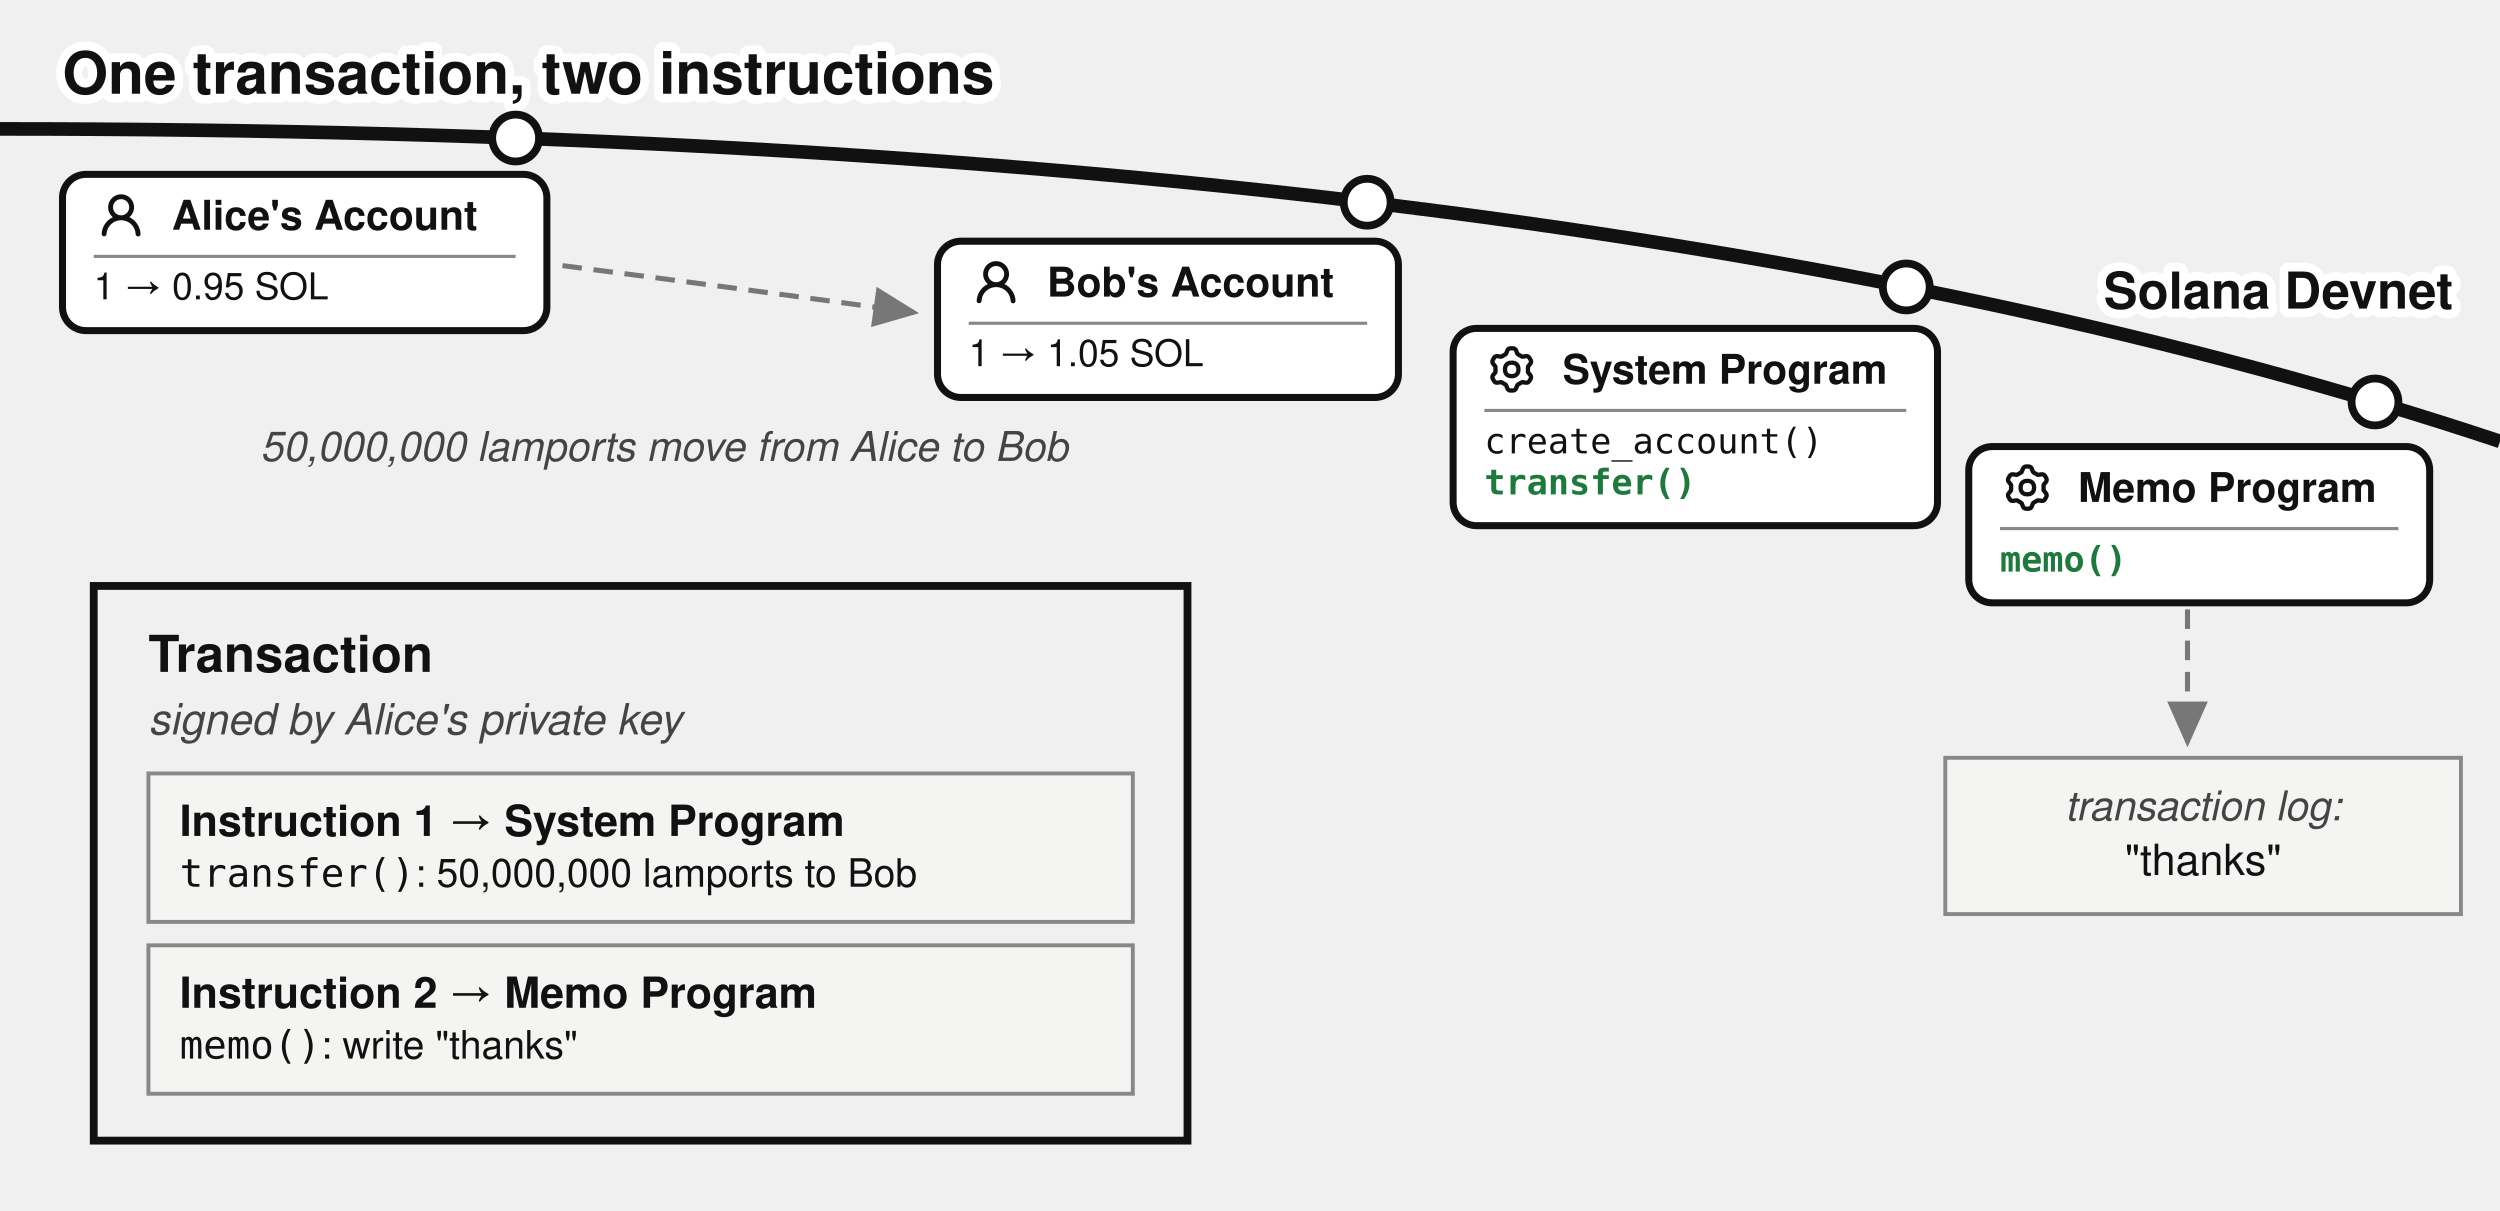
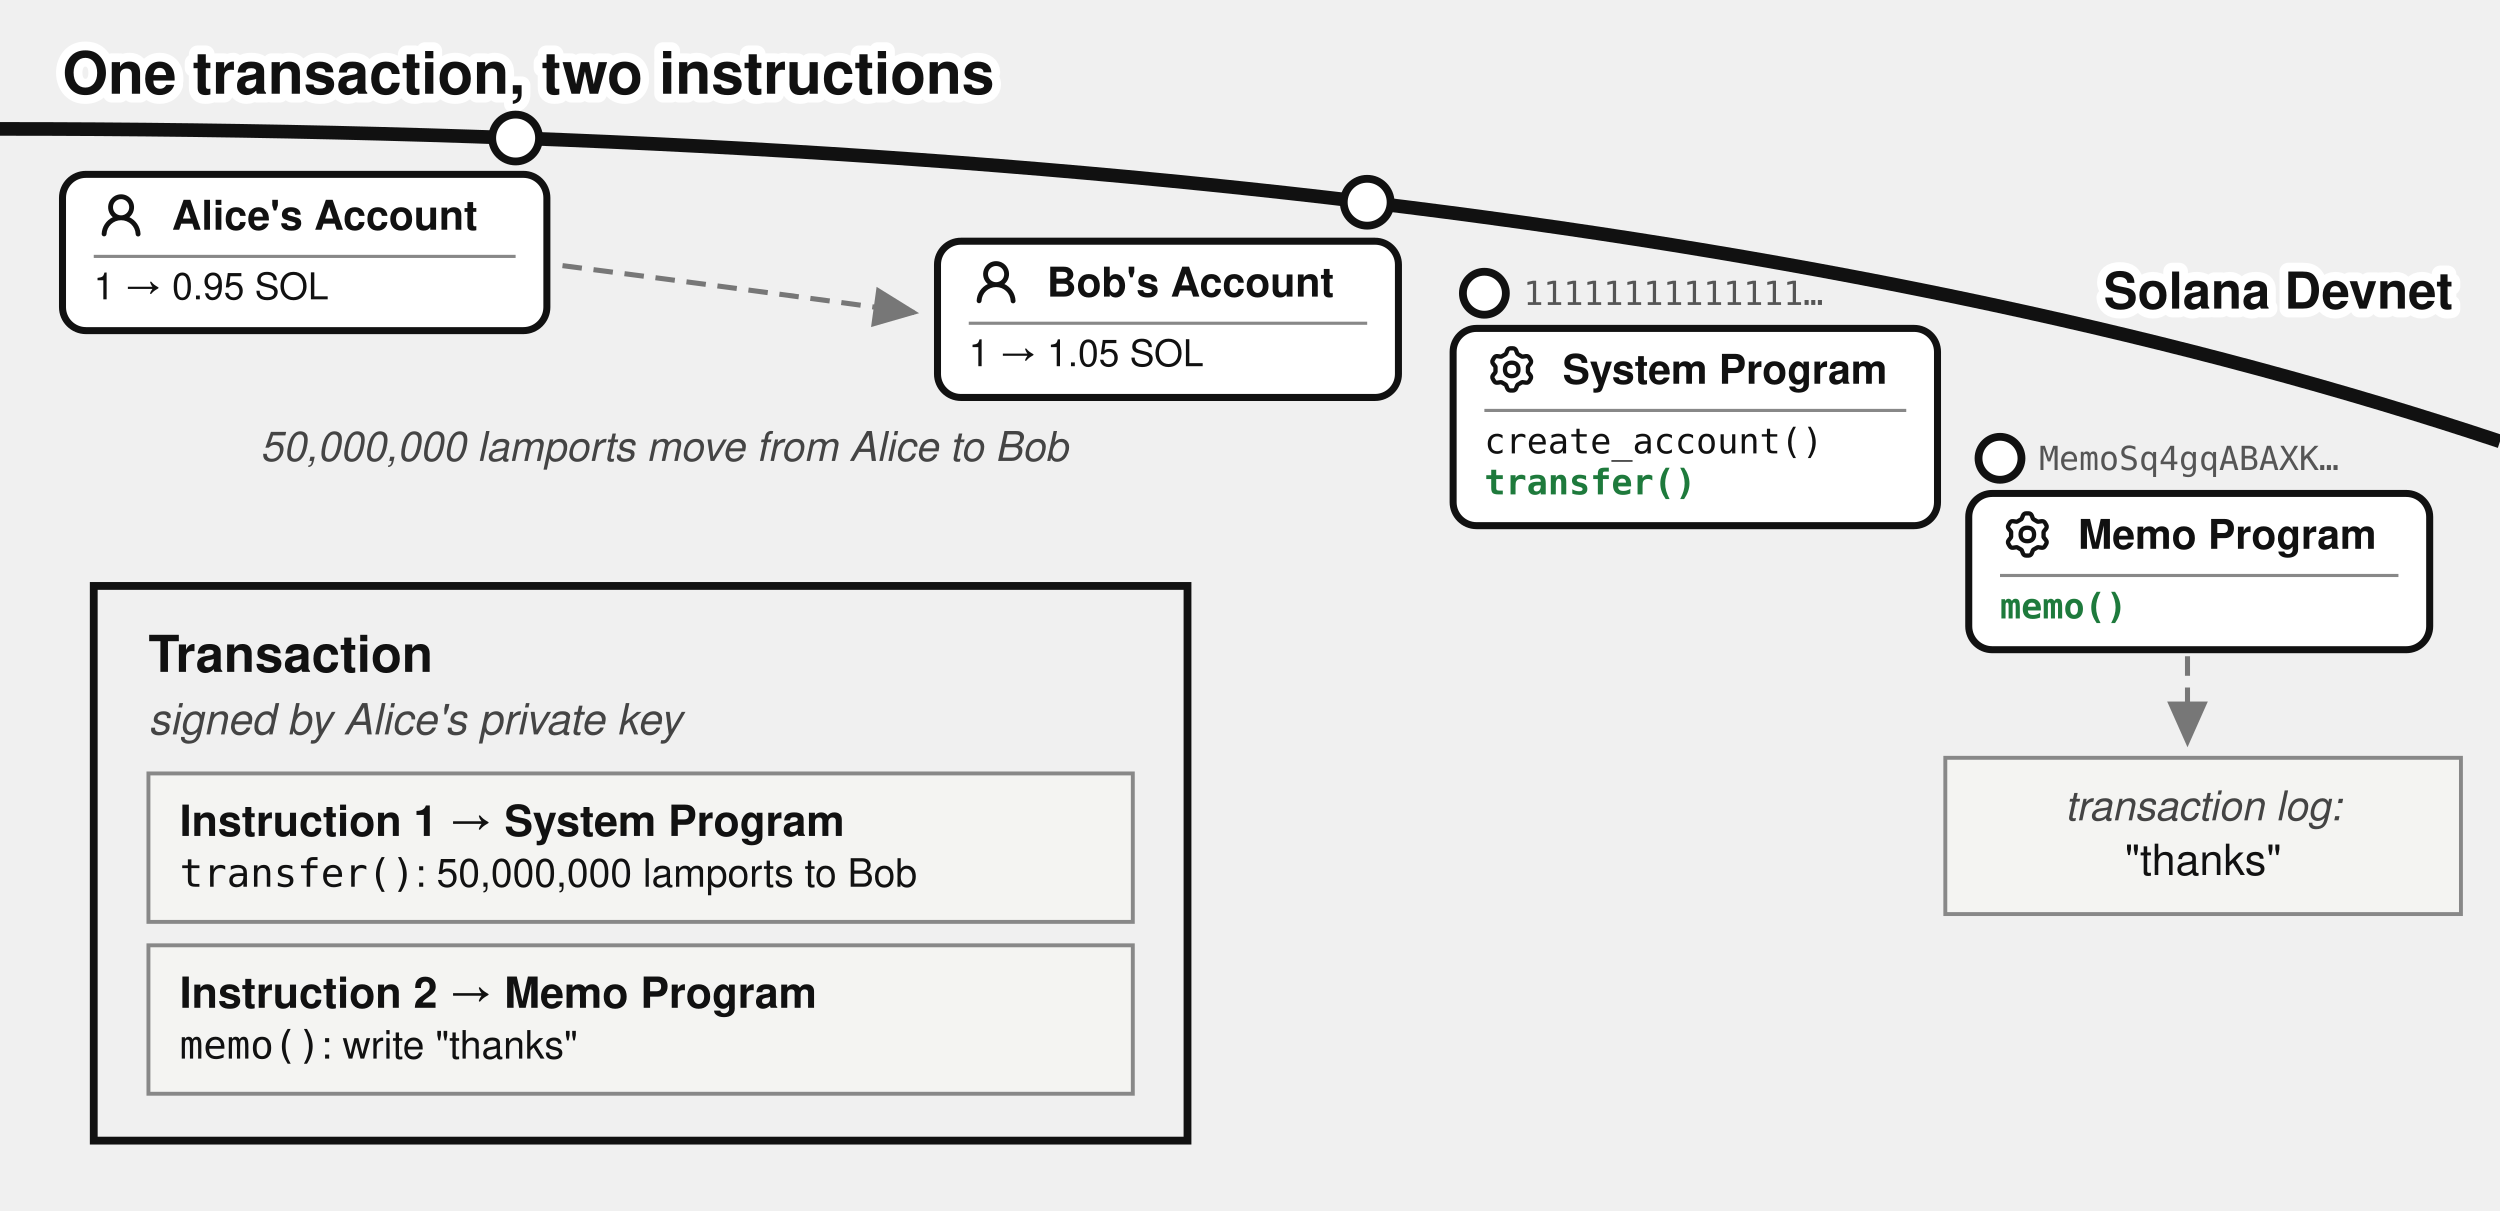
<svg xmlns="http://www.w3.org/2000/svg" viewBox="0 0 640 310" font-family="'Denim INK', Helvetica, Arial, sans-serif" fill="#111">
  <text stroke="#fff" stroke-width="4.5" paint-order="stroke" stroke-linejoin="round" x="16" y="24" font-size="15" font-weight="bold">One transaction, two instructions</text>
  <defs>
    <marker id="alices-tx-g" markerWidth="9" markerHeight="8" refX="8" refY="4" orient="auto">
      <path d="M0,0 L9,4 L0,8 z" fill="#777" />
    </marker>
  </defs>
  <path d="M 0,33 Q 400,33 640,113" fill="none" stroke="#111" stroke-width="3.5" />
  <text stroke="#fff" stroke-width="4.5" paint-order="stroke" stroke-linejoin="round" x="628" y="79" font-size="13" font-weight="bold" text-anchor="end">Solana Devnet</text>
  <circle cx="132" cy="35.335" r="6" fill="#fff" stroke="#111" stroke-width="2" />
  <g>
    <rect x="16" y="44.638" width="124" height="40" rx="6" fill="#fff" stroke="#111" stroke-width="1.8" />
    <g transform="translate(24,48.1382)">
      <g transform="translate(0.36,0.767) scale(0.8301)" fill="#111">
        <path d="M10.561 8.073a6 6 0 0 1 3.432 5.142a.75.75 0 1 1-1.498.07a4.5 4.5 0 0 0-8.99 0a.75.75 0 0 1-1.498-.07a6 6 0 0 1 3.431-5.142a3.999 3.999 0 1 1 5.123 0M10.5 5a2.5 2.5 0 1 0-5 0a2.5 2.5 0 0 0 5 0" />
      </g>
    </g>
    <text x="44" y="58.813" font-size="10.5" font-weight="bold">Alice's Account</text>
    <line x1="24" y1="65.638" x2="132" y2="65.638" stroke="#888" stroke-width="0.8" />
    <text x="24" y="76.638" font-size="9.5">1 → 0.95 SOL</text>
  </g>
  <circle cx="350" cy="51.774" r="6" fill="#fff" stroke="#111" stroke-width="2" />
  <g>
    <rect x="240" y="61.751" width="118" height="40" rx="6" fill="#fff" stroke="#111" stroke-width="1.8" />
    <g transform="translate(248,65.251)">
      <g transform="translate(0.36,0.767) scale(0.8301)" fill="#111">
        <path d="M10.561 8.073a6 6 0 0 1 3.432 5.142a.75.75 0 1 1-1.498.07a4.5 4.5 0 0 0-8.99 0a.75.75 0 0 1-1.498-.07a6 6 0 0 1 3.431-5.142a3.999 3.999 0 1 1 5.123 0M10.5 5a2.5 2.5 0 1 0-5 0a2.5 2.5 0 0 0 5 0" />
      </g>
    </g>
    <text x="268" y="75.926" font-size="10.5" font-weight="bold">Bob's Account</text>
    <line x1="248" y1="82.751" x2="350" y2="82.751" stroke="#888" stroke-width="0.8" />
    <text x="248" y="93.751" font-size="9.5">1 → 1.05 SOL</text>
  </g>
  <path d="M 144,68 C 175,72 205,76 234,80" fill="none" stroke="#777" stroke-width="1.3" stroke-dasharray="5 3" marker-end="url(#alices-tx-g)" />
  <text x="170" y="118" font-size="10.5" fill="#444" text-anchor="middle" font-style="italic">50,000,000 lamports move from Alice to Bob</text>
-   <circle cx="488" cy="73.458" r="6" fill="#fff" stroke="#111" stroke-width="2" />
+   <text x="390" y="78.07" font-size="8.5" font-family="'DejaVu Sans Mono', monospace" fill="#555">11111111111111…</text>
+   <circle cx="380" cy="75.07" r="5.5" fill="#fff" stroke="#111" stroke-width="2" />
  <rect x="372" y="84.07" width="124" height="50.5" rx="6" fill="#fff" stroke="#111" stroke-width="1.8" />
  <g transform="translate(380,87.5704)">
    <g transform="translate(0.951,0.952) scale(0.864)" fill="none" stroke="#111" stroke-linecap="round" stroke-linejoin="round" stroke-width="1.28">
      <path d="M11.808 7.727c0 .05.017.1.048.14l.667.84a.96.96 0 0 1 .082 1.08l-.392.676a.96.96 0 0 1-.975.47l-1.063-.16a.23.23 0 0 0-.145.027l-1.26.727a.23.23 0 0 0-.096.112l-.392 1a.96.96 0 0 1-.893.611h-.782a.96.96 0 0 1-.893-.61l-.392-1a.23.23 0 0 0-.096-.113L3.967 10.8a.23.23 0 0 0-.145-.028l-1.063.162a.96.96 0 0 1-.976-.47l-.39-.677a.96.96 0 0 1 .08-1.08l.67-.84a.22.22 0 0 0 .05-.14V6.273c0-.05-.018-.1-.05-.14l-.67-.84a.96.96 0 0 1-.08-1.08l.39-.676a.96.96 0 0 1 .976-.47l1.06.16a.23.23 0 0 0 .145-.027l1.262-.73a.23.23 0 0 0 .096-.113l.394-.996A.96.96 0 0 1 6.61.75h.784a.96.96 0 0 1 .893.61l.392.997q.028.075.096.116l1.26.727a.23.23 0 0 0 .145.028l1.062-.162a.96.96 0 0 1 .976.47l.391.677a.96.96 0 0 1-.081 1.08l-.67.84a.22.22 0 0 0-.049.14v1.454Z" />
      <path d="M7 8.996c1.277 0 1.996-.719 1.996-1.996S8.277 5.004 7 5.004S5.004 5.723 5.004 7S5.723 8.996 7 8.996" />
    </g>
  </g>
  <text x="400" y="98.245" font-size="10.5" font-weight="bold">System Program</text>
  <line x1="380" y1="105.07" x2="488" y2="105.07" stroke="#888" stroke-width="0.8" />
  <text x="380" y="116.07" font-size="9" font-family="'DejaVu Sans Mono', Menlo, monospace">create_account()</text>
  <text x="380" y="126.57" font-size="9" font-family="'DejaVu Sans Mono', Menlo, monospace" font-weight="bold" fill="#1e7a3c">transfer()</text>
-   <circle cx="608" cy="102.901" r="6" fill="#fff" stroke="#111" stroke-width="2" />
-   <rect x="504" y="114.323" width="118" height="40" rx="6" fill="#fff" stroke="#111" stroke-width="1.8" />
-   <g transform="translate(512,117.823)">
+   <text x="522" y="120.323" font-size="8.5" font-family="'DejaVu Sans Mono', monospace" fill="#555">MemoSq4gqABAXK…</text>
+   <circle cx="512" cy="117.323" r="5.5" fill="#fff" stroke="#111" stroke-width="2" />
+   <rect x="504" y="126.323" width="118" height="40" rx="6" fill="#fff" stroke="#111" stroke-width="1.8" />
+   <g transform="translate(512,129.823)">
    <g transform="translate(0.951,0.952) scale(0.864)" fill="none" stroke="#111" stroke-linecap="round" stroke-linejoin="round" stroke-width="1.28">
      <path d="M11.808 7.727c0 .05.017.1.048.14l.667.84a.96.96 0 0 1 .082 1.08l-.392.676a.96.96 0 0 1-.975.47l-1.063-.16a.23.23 0 0 0-.145.027l-1.26.727a.23.23 0 0 0-.096.112l-.392 1a.96.96 0 0 1-.893.611h-.782a.96.96 0 0 1-.893-.61l-.392-1a.23.23 0 0 0-.096-.113L3.967 10.8a.23.23 0 0 0-.145-.028l-1.063.162a.96.96 0 0 1-.976-.47l-.39-.677a.96.96 0 0 1 .08-1.08l.67-.84a.22.22 0 0 0 .05-.14V6.273c0-.05-.018-.1-.05-.14l-.67-.84a.96.96 0 0 1-.08-1.08l.39-.676a.96.96 0 0 1 .976-.47l1.06.16a.23.23 0 0 0 .145-.027l1.262-.73a.23.23 0 0 0 .096-.113l.394-.996A.96.96 0 0 1 6.61.75h.784a.96.96 0 0 1 .893.61l.392.997q.028.075.096.116l1.26.727a.23.23 0 0 0 .145.028l1.062-.162a.96.96 0 0 1 .976.47l.391.677a.96.96 0 0 1-.081 1.08l-.67.84a.22.22 0 0 0-.049.14v1.454Z" />
      <path d="M7 8.996c1.277 0 1.996-.719 1.996-1.996S8.277 5.004 7 5.004S5.004 5.723 5.004 7S5.723 8.996 7 8.996" />
    </g>
  </g>
-   <text x="532" y="128.498" font-size="10.5" font-weight="bold">Memo Program</text>
-   <line x1="512" y1="135.323" x2="614" y2="135.323" stroke="#888" stroke-width="0.8" />
-   <text x="512" y="146.323" font-size="9" font-family="'DejaVu Sans Mono', Menlo, monospace" font-weight="bold" fill="#1e7a3c">memo()</text>
+   <text x="532" y="140.498" font-size="10.5" font-weight="bold">Memo Program</text>
+   <line x1="512" y1="147.323" x2="614" y2="147.323" stroke="#888" stroke-width="0.8" />
+   <text x="512" y="158.323" font-size="9" font-family="'DejaVu Sans Mono', Menlo, monospace" font-weight="bold" fill="#1e7a3c">memo()</text>
  <rect x="24" y="150" width="280" height="142" fill="none" stroke="#111" stroke-width="2" />
  <text x="38" y="172" font-size="13" font-weight="bold">Transaction</text>
  <text x="38" y="188" font-size="11" fill="#444" font-style="italic">signed by Alice's private key</text>
  <rect x="38" y="198" width="252" height="38" fill="#f4f4f2" stroke="#888" stroke-width="1" />
  <text x="46" y="214" font-size="11" font-weight="bold">Instruction 1 → System Program</text>
  <text x="46" y="227" font-size="10">
    <tspan font-family="'DejaVu Sans Mono', Menlo, monospace">transfer()</tspan>: 50,000,000 lamports to Bob</text>
  <rect x="38" y="242" width="252" height="38" fill="#f4f4f2" stroke="#888" stroke-width="1" />
  <text x="46" y="258" font-size="11" font-weight="bold">Instruction 2 → Memo Program</text>
  <text x="46" y="271" font-size="10">
    <tspan font-family="'DejaVu Sans Mono', Menlo, monospace">memo()</tspan>: write "thanks"</text>
-   <path d="M 560,156 L 560,190" fill="none" stroke="#777" stroke-width="1.3" stroke-dasharray="5 3" marker-end="url(#alices-tx-g)" />
+   <path d="M 560,168 L 560,190" fill="none" stroke="#777" stroke-width="1.3" stroke-dasharray="5 3" marker-end="url(#alices-tx-g)" />
  <rect x="498" y="194" width="132" height="40" fill="#f4f4f2" stroke="#888" stroke-width="1" />
  <text x="564" y="210" font-size="10.5" fill="#444" text-anchor="middle" font-style="italic">transaction log:</text>
  <text x="564" y="224" font-size="11" text-anchor="middle">"thanks"</text>
</svg>
